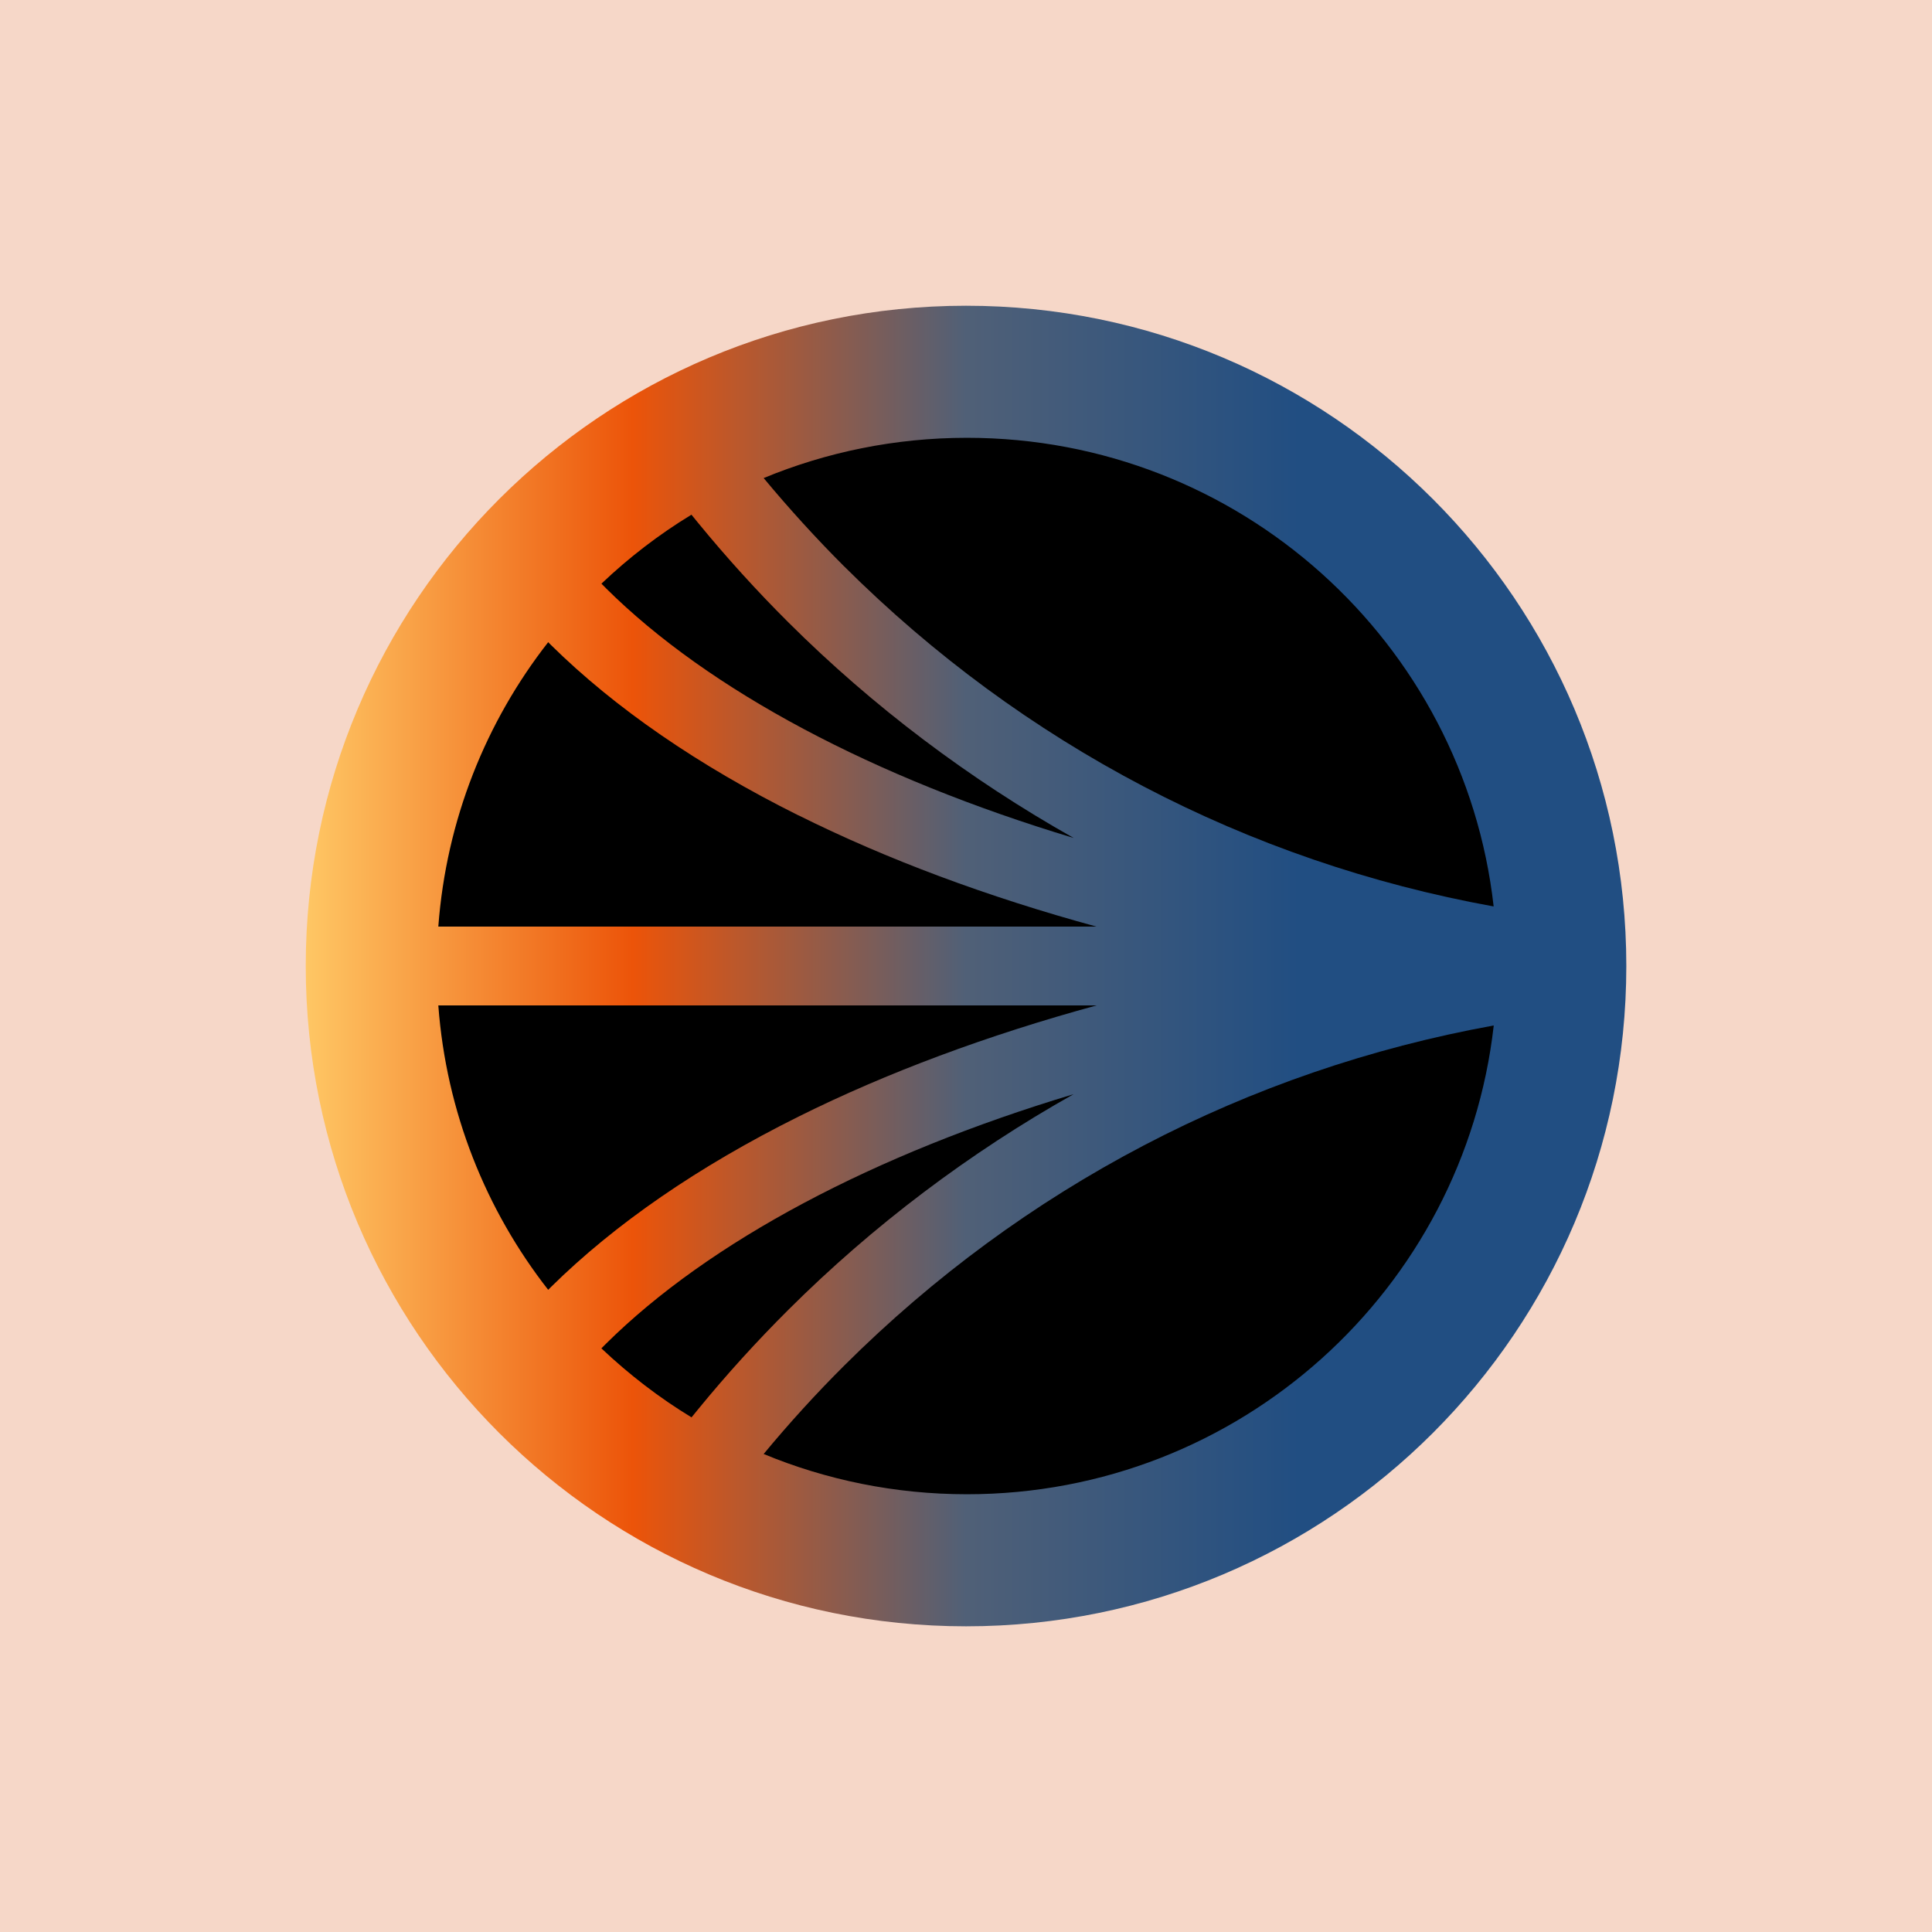
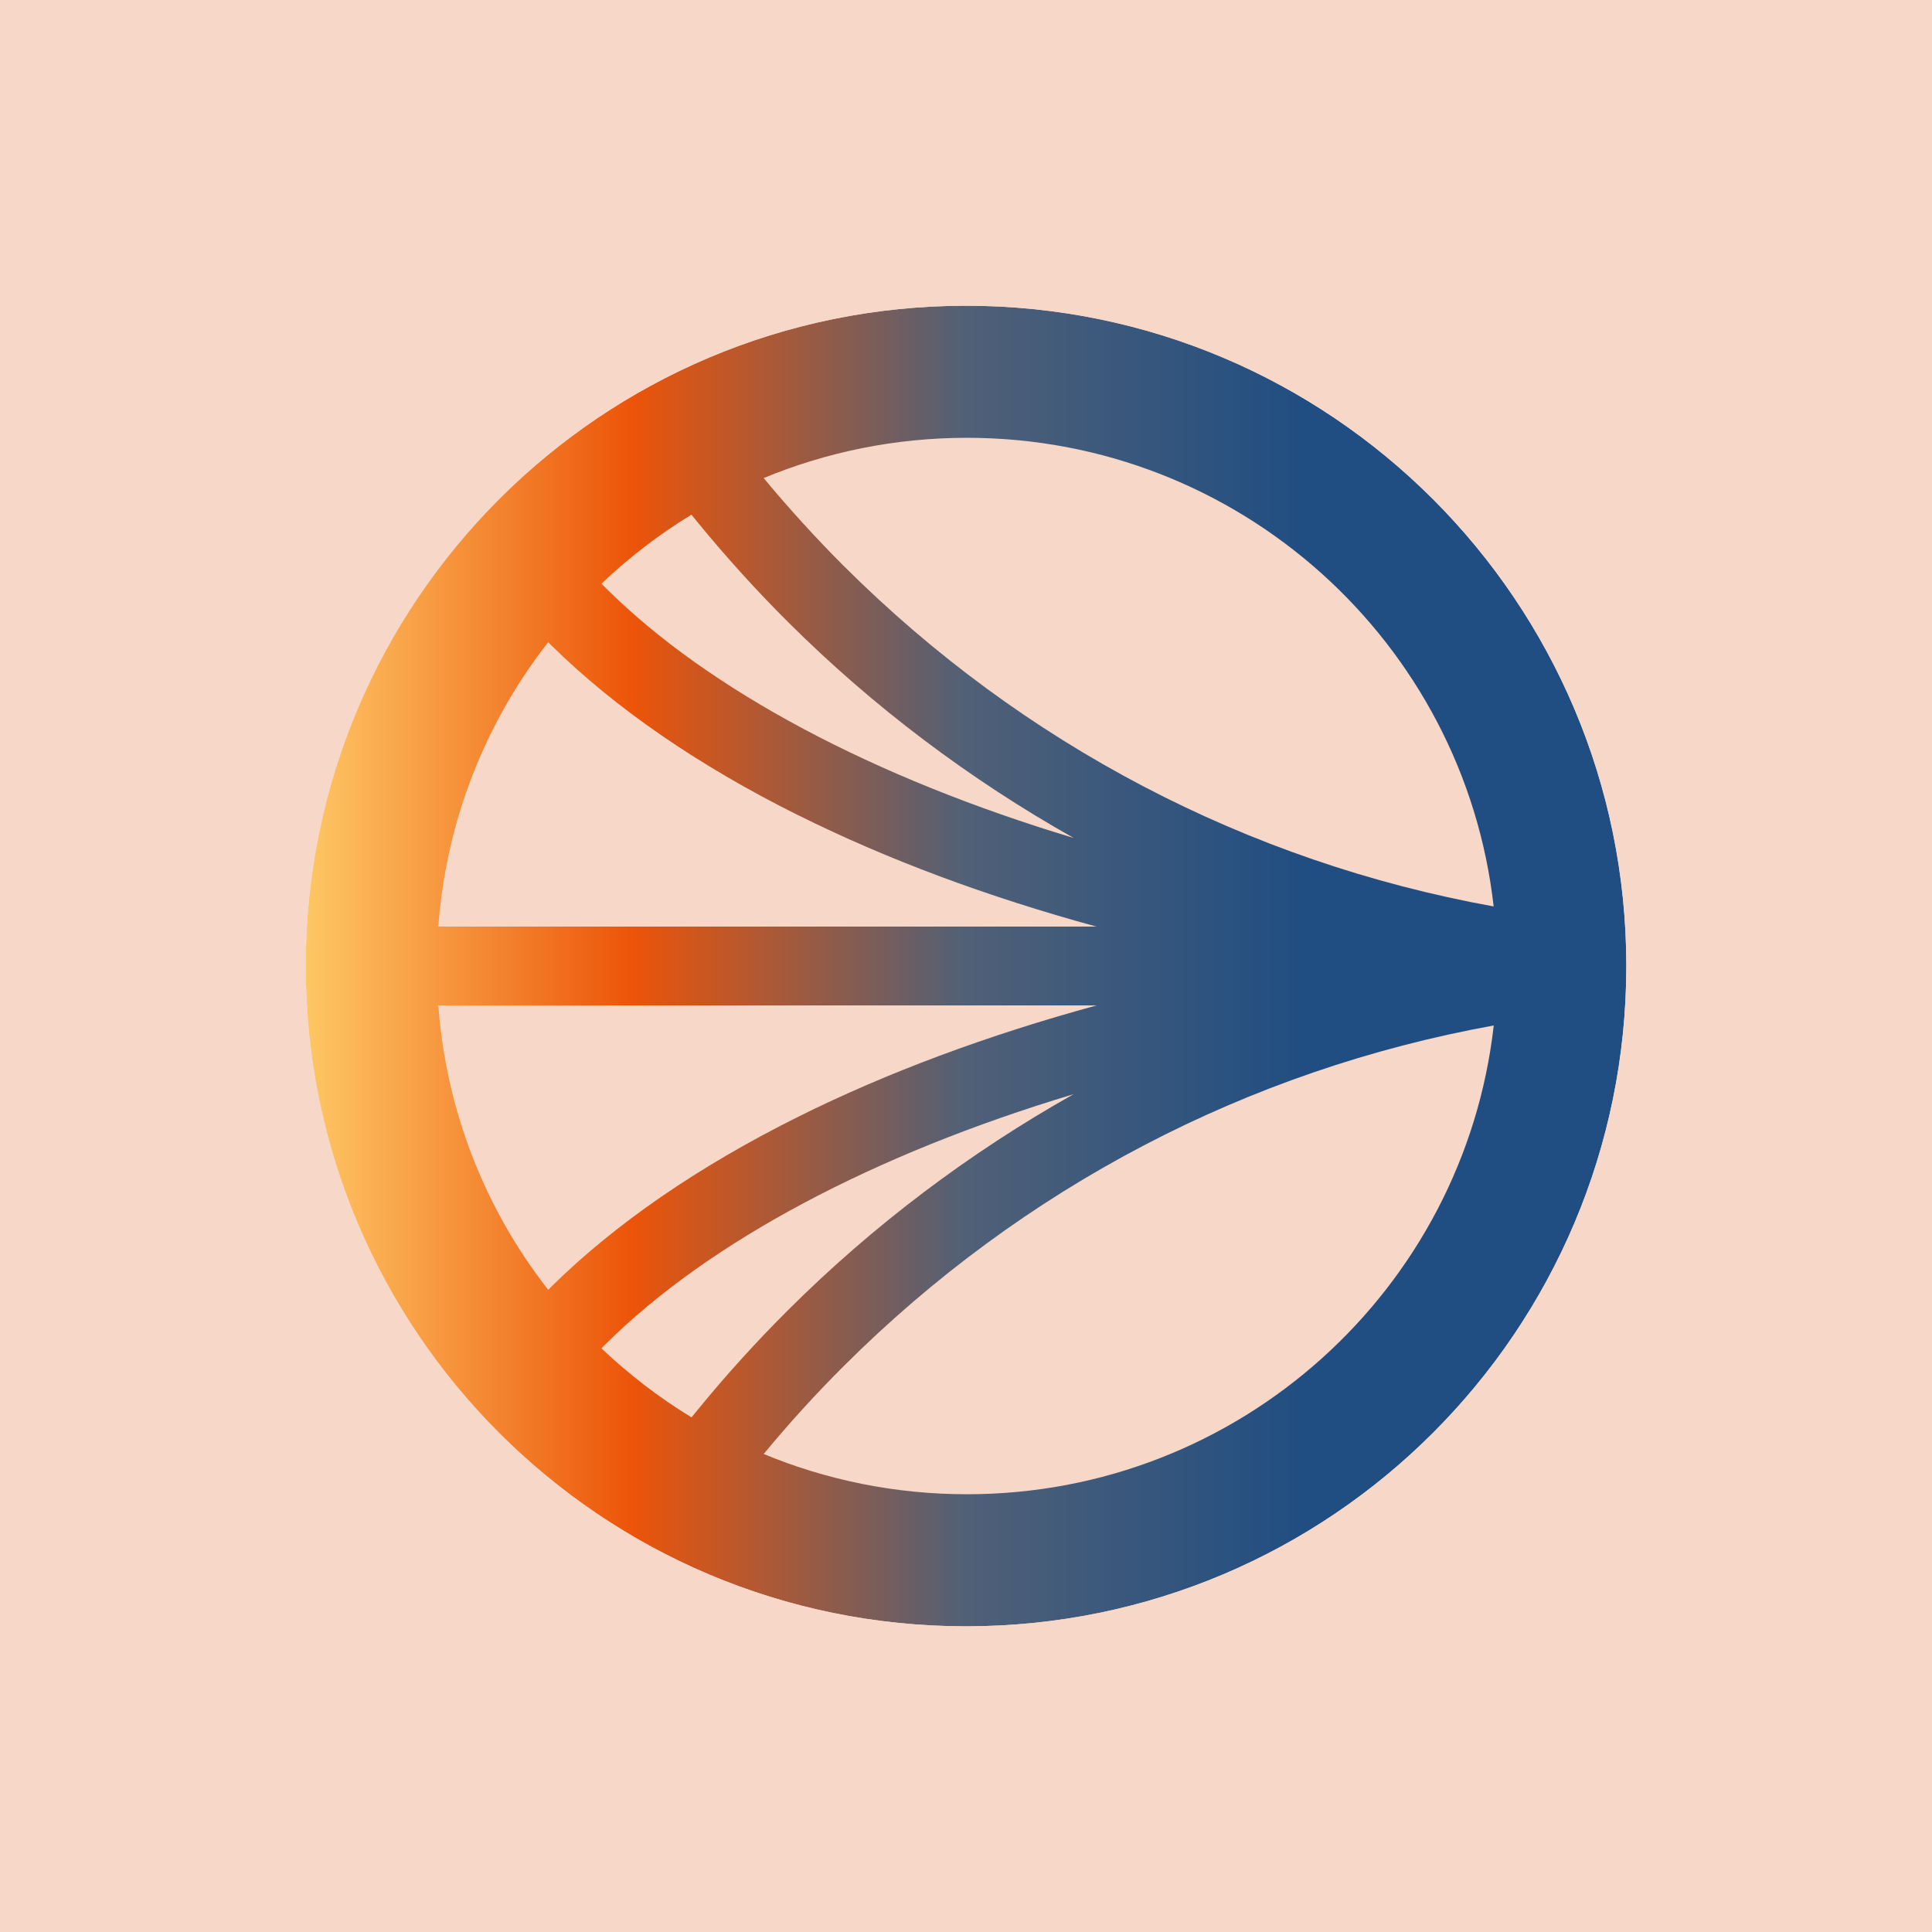
<svg xmlns="http://www.w3.org/2000/svg" viewBox="0 0 20 20">
  <rect fill="#F9F9F9" width="20" height="20" />
  <rect fill="#EC540933" width="20" height="20" />
  <g transform="matrix(0.0441,0,0,0.0441,3.165,3.165)">
-     <circle cx="154.995" cy="154.995" r="154.995" fill="url(#sonic-bg)" />
-     <path d="M180.26,185.07l.03-.02s-.03.02-.05.03c.01,0,.02,0,.03,0h0Z" />
-     <path d="M180.24,185.08c-46.81,14.06-85.52,34.57-109.77,58.59l-1.07,1.07c6.45,6.1,13.52,11.56,21.16,16.2l1.64-2.01c6.62-8.09,13.72-15.9,21.11-23.26,19.83-19.76,42.51-36.86,66.93-50.59Z" />
-     <path d="M185.65,164.24H31.12c1.87,25.07,11.18,48.06,25.79,66.76l.67-.67c15.01-14.81,34.55-28.27,58.12-40,20.66-10.29,44.38-19.12,69.95-26.09Z" />
-     <path d="M126.41,61.2c41.89,41.74,94.61,69.34,152.44,79.81-6.97-61.88-59.64-110.01-123.64-110.01-16.9,0-33.01,3.37-47.72,9.45,5.97,7.19,12.35,14.19,18.92,20.76h0Z" />
-     <path d="M70.47,66.31c24.25,24.06,62.98,44.54,109.8,58.63-24.44-13.76-47.14-30.85-66.98-50.62-7.37-7.34-14.46-15.15-21.11-23.26l-1.64-2.01c-7.64,4.64-14.71,10.09-21.13,16.19l1.07,1.07h-.01Z" />
-     <path d="M126.41,248.78c-6.6,6.57-12.97,13.57-18.92,20.76,14.69,6.08,30.82,9.45,47.72,9.45,64,0,116.67-48.14,123.66-110.04-57.82,10.47-110.54,38.07-152.44,79.81l-.02.02Z" />
-     <path d="M115.67,119.62v.02c-23.55-11.73-43.08-25.2-58.09-39.99l-.67-.67c-14.61,18.7-23.92,41.69-25.79,66.76h154.5c-25.56-6.97-49.26-15.8-69.95-26.12Z" />
+     <mask id="sonic-logo-mask">
+       <circle cx="154.995" cy="154.995" r="154.995" fill="white" />
+       <path fill="black" d="M180.26,185.07l.03-.02s-.03.02-.05.03c.01,0,.02,0,.03,0h0Z" />
+       <path fill="black" d="M180.24,185.08c-46.81,14.06-85.52,34.57-109.77,58.59l-1.07,1.07c6.45,6.1,13.52,11.56,21.16,16.2l1.64-2.01c6.62-8.09,13.72-15.9,21.11-23.26,19.83-19.76,42.51-36.86,66.93-50.59Z" />
+       <path fill="black" d="M185.65,164.24H31.12c1.87,25.07,11.18,48.06,25.79,66.76l.67-.67c15.01-14.81,34.55-28.27,58.12-40,20.66-10.29,44.38-19.12,69.95-26.09Z" />
+       <path fill="black" d="M126.41,61.2c41.89,41.74,94.61,69.34,152.44,79.81-6.97-61.88-59.64-110.01-123.64-110.01-16.9,0-33.01,3.37-47.72,9.45,5.97,7.19,12.35,14.19,18.92,20.76h0Z" />
+       <path fill="black" d="M70.47,66.31c24.25,24.06,62.98,44.54,109.8,58.63-24.44-13.76-47.14-30.85-66.98-50.62-7.37-7.34-14.46-15.15-21.11-23.26l-1.64-2.01c-7.64,4.64-14.71,10.09-21.13,16.19l1.07,1.07h-.01Z" />
+       <path fill="black" d="M126.41,248.78c-6.6,6.57-12.97,13.57-18.92,20.76,14.69,6.08,30.82,9.45,47.72,9.45,64,0,116.67-48.14,123.66-110.04-57.82,10.47-110.54,38.07-152.44,79.81l-.02.02Z" />
+       <path fill="black" d="M115.67,119.62v.02c-23.55-11.73-43.08-25.2-58.09-39.99l-.67-.67c-14.61,18.7-23.92,41.69-25.79,66.76h154.5c-25.56-6.97-49.26-15.8-69.95-26.12Z" />
+     </mask>
+     <circle cx="154.995" cy="154.995" r="154.995" fill="url(#sonic-bg)" mask="url(#sonic-logo-mask)" />
  </g>
  <defs>
    <linearGradient id="sonic-bg" x1="100%" y1="0%" x2="0%" y2="0%">
      <stop offset="25%" stop-color="#214e82" />
      <stop offset="50%" stop-color="#506077" />
      <stop offset="75%" stop-color="#ec5409" />
      <stop offset="100%" stop-color="#ffc966" />
    </linearGradient>
  </defs>
</svg>
